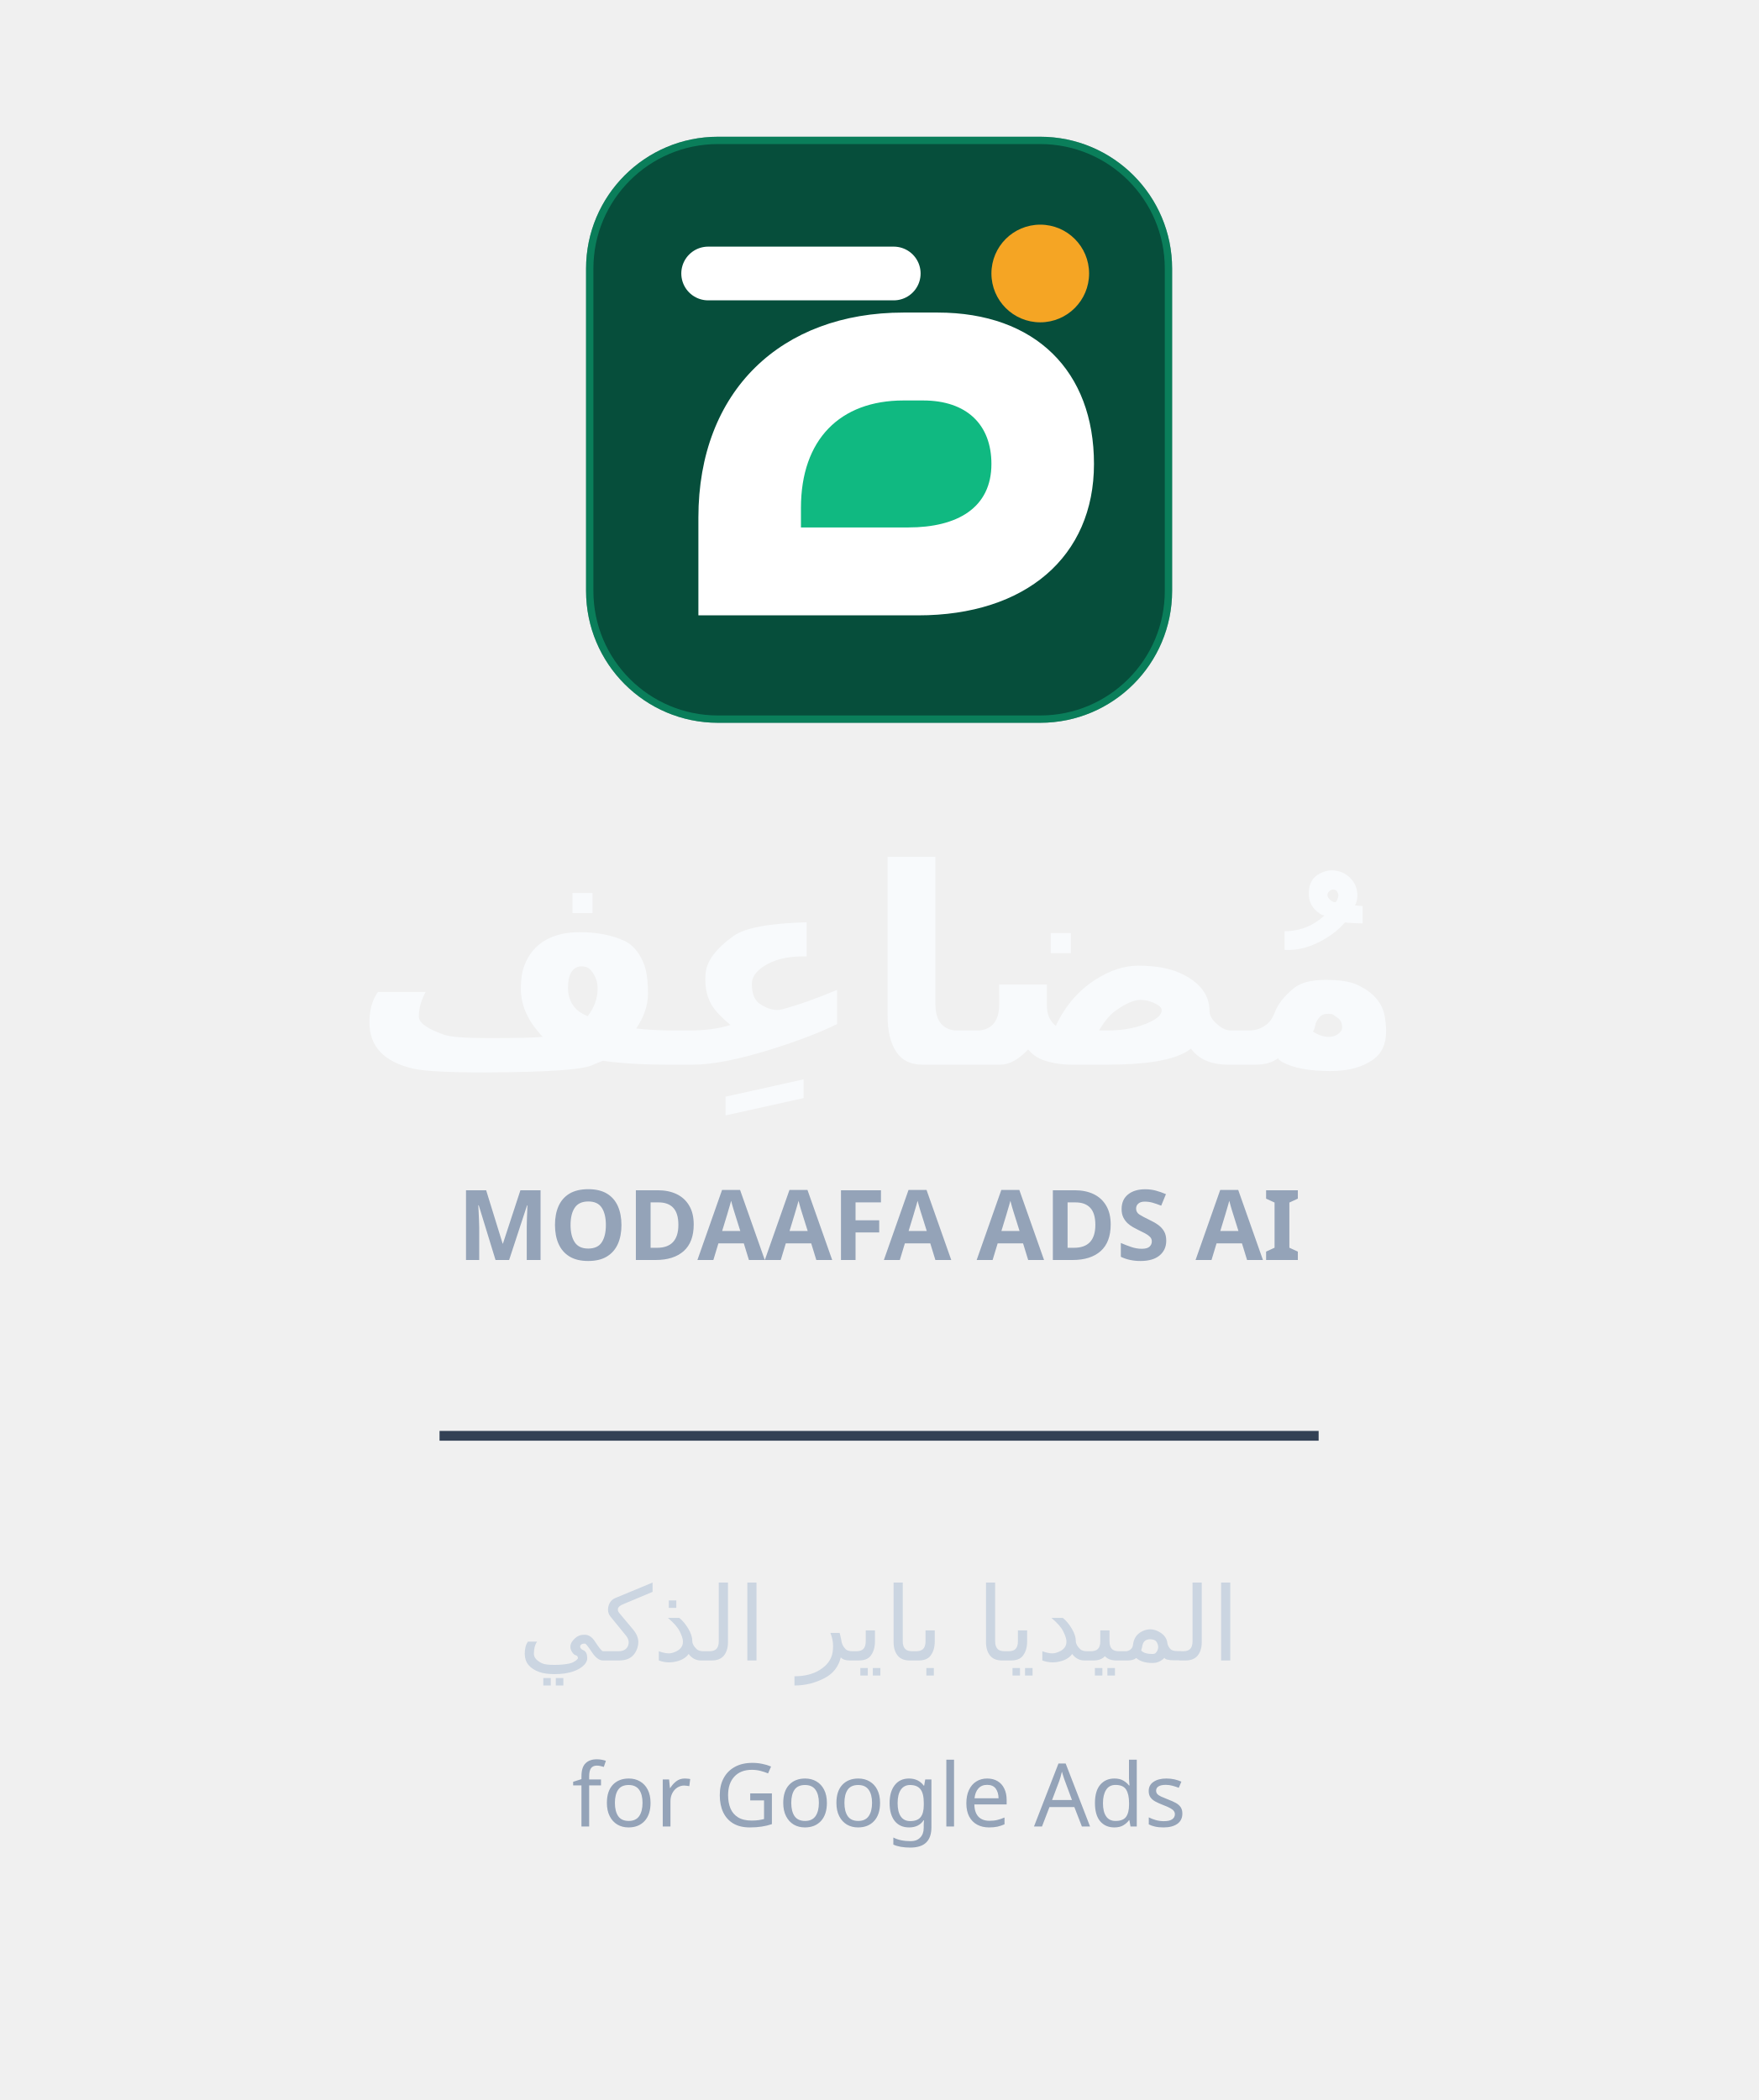
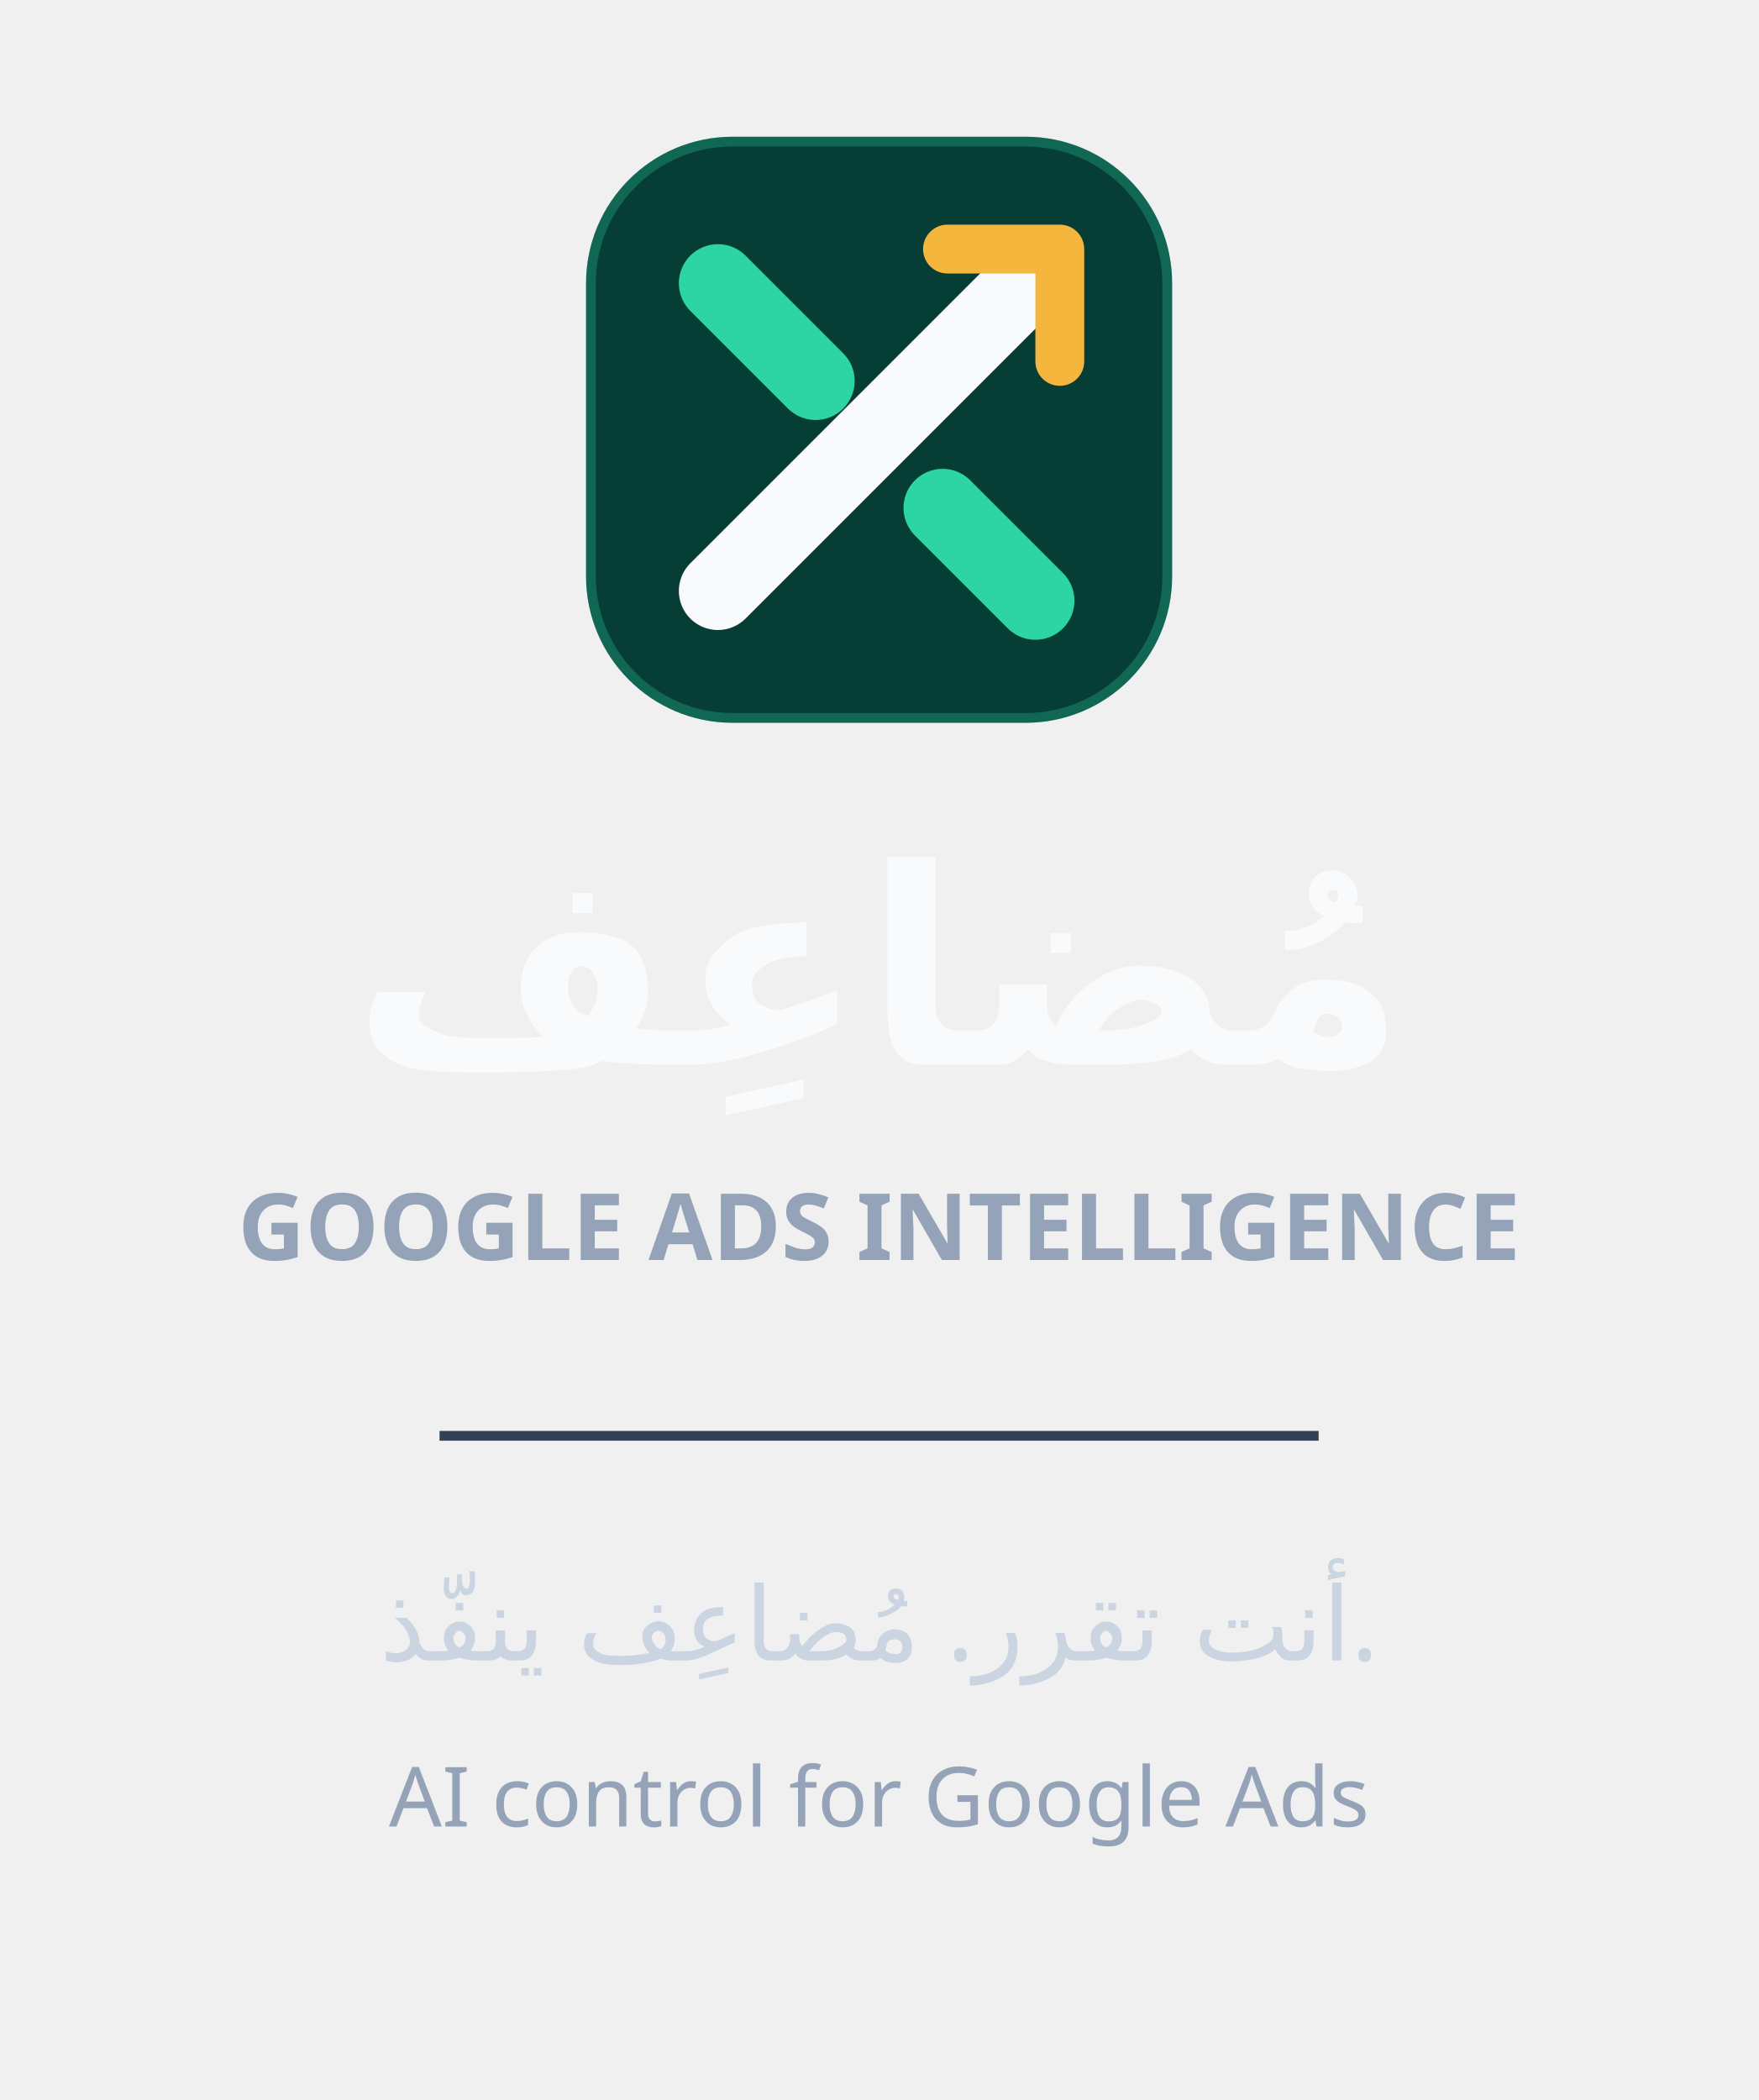
- <svg xmlns="http://www.w3.org/2000/svg" viewBox="0 0 360 430" role="img" aria-label="مُضاعِف — Modaafa Ads AI">
+ <svg xmlns="http://www.w3.org/2000/svg" viewBox="0 0 360 430" role="img" aria-label="مُضاعِف — ذكاء إعلانات Google">
  <g transform="translate(116 24)">
-     <rect x="4" y="4" width="120" height="120" rx="27" fill="#064E3B" />
-     <rect x="4.75" y="4.75" width="118.5" height="118.5" rx="26.25" fill="none" stroke="#10B981" stroke-opacity=".45" stroke-width="1.5" />
-     <path d="M27 101V82C27 56 44 40 69 40H76C96 40 108 52 108 71C108 90 94 102 72 102H27V101Z" fill="#FFFFFF" />
-     <path d="M48 84V80C48 66 56 58 69 58H73C82 58 87 63 87 71C87 80 80 84 70 84H48Z" fill="#10B981" />
-     <path d="M29 32H67" stroke="#FFFFFF" stroke-width="11" stroke-linecap="round" />
-     <circle cx="97" cy="32" r="10" fill="#F5A524" />
+     <rect x="4" y="4" width="120" height="120" rx="30" fill="#063D35" />
+     <rect x="5" y="5" width="118" height="118" rx="29" fill="none" stroke="#2DD4A4" stroke-opacity=".28" stroke-width="2" />
+     <path d="M31 34L51 54M77 80L96 99" fill="none" stroke="#2DD4A4" stroke-width="16" stroke-linecap="round" />
+     <path d="M31 97L93 35" fill="none" stroke="#F8FAFC" stroke-width="16" stroke-linecap="round" />
+     <path d="M78 27H101V50" fill="none" stroke="#F5B63D" stroke-width="10" stroke-linecap="round" stroke-linejoin="round" />
  </g>
  <text x="180" y="218" fill="#F8FAFC" font-family="'IBM Plex Sans Arabic','Geeza Pro','Tahoma',sans-serif" font-size="56" font-weight="700" text-anchor="middle">مُضاعِف</text>
-   <text x="180" y="258" fill="#94A3B8" font-family="'IBM Plex Sans Arabic','Segoe UI',sans-serif" font-size="20" font-weight="600" text-anchor="middle" direction="ltr">MODAAFA ADS AI</text>
+   <text x="180" y="258" fill="#94A3B8" font-family="'IBM Plex Sans Arabic','Segoe UI',sans-serif" font-size="19" font-weight="600" text-anchor="middle" direction="ltr">GOOGLE ADS INTELLIGENCE</text>
  <path d="M90 294H270" stroke="#334155" stroke-width="2" />
-   <text x="180" y="340" fill="#CBD5E1" font-family="'IBM Plex Sans Arabic','Geeza Pro','Tahoma',sans-serif" font-size="21" font-weight="500" text-anchor="middle">الميديا باير الذكي</text>
-   <text x="180" y="374" fill="#94A3B8" font-family="'IBM Plex Sans Arabic','Segoe UI',sans-serif" font-size="18" font-weight="500" text-anchor="middle" direction="ltr">for Google Ads</text>
+   <text x="180" y="340" fill="#CBD5E1" font-family="'IBM Plex Sans Arabic','Geeza Pro','Tahoma',sans-serif" font-size="21" font-weight="500" text-anchor="middle">أنت تقرر. مُضاعِف ينفّذ.</text>
+   <text x="180" y="374" fill="#94A3B8" font-family="'IBM Plex Sans Arabic','Segoe UI',sans-serif" font-size="17" font-weight="500" text-anchor="middle" direction="ltr">AI control for Google Ads</text>
</svg>
